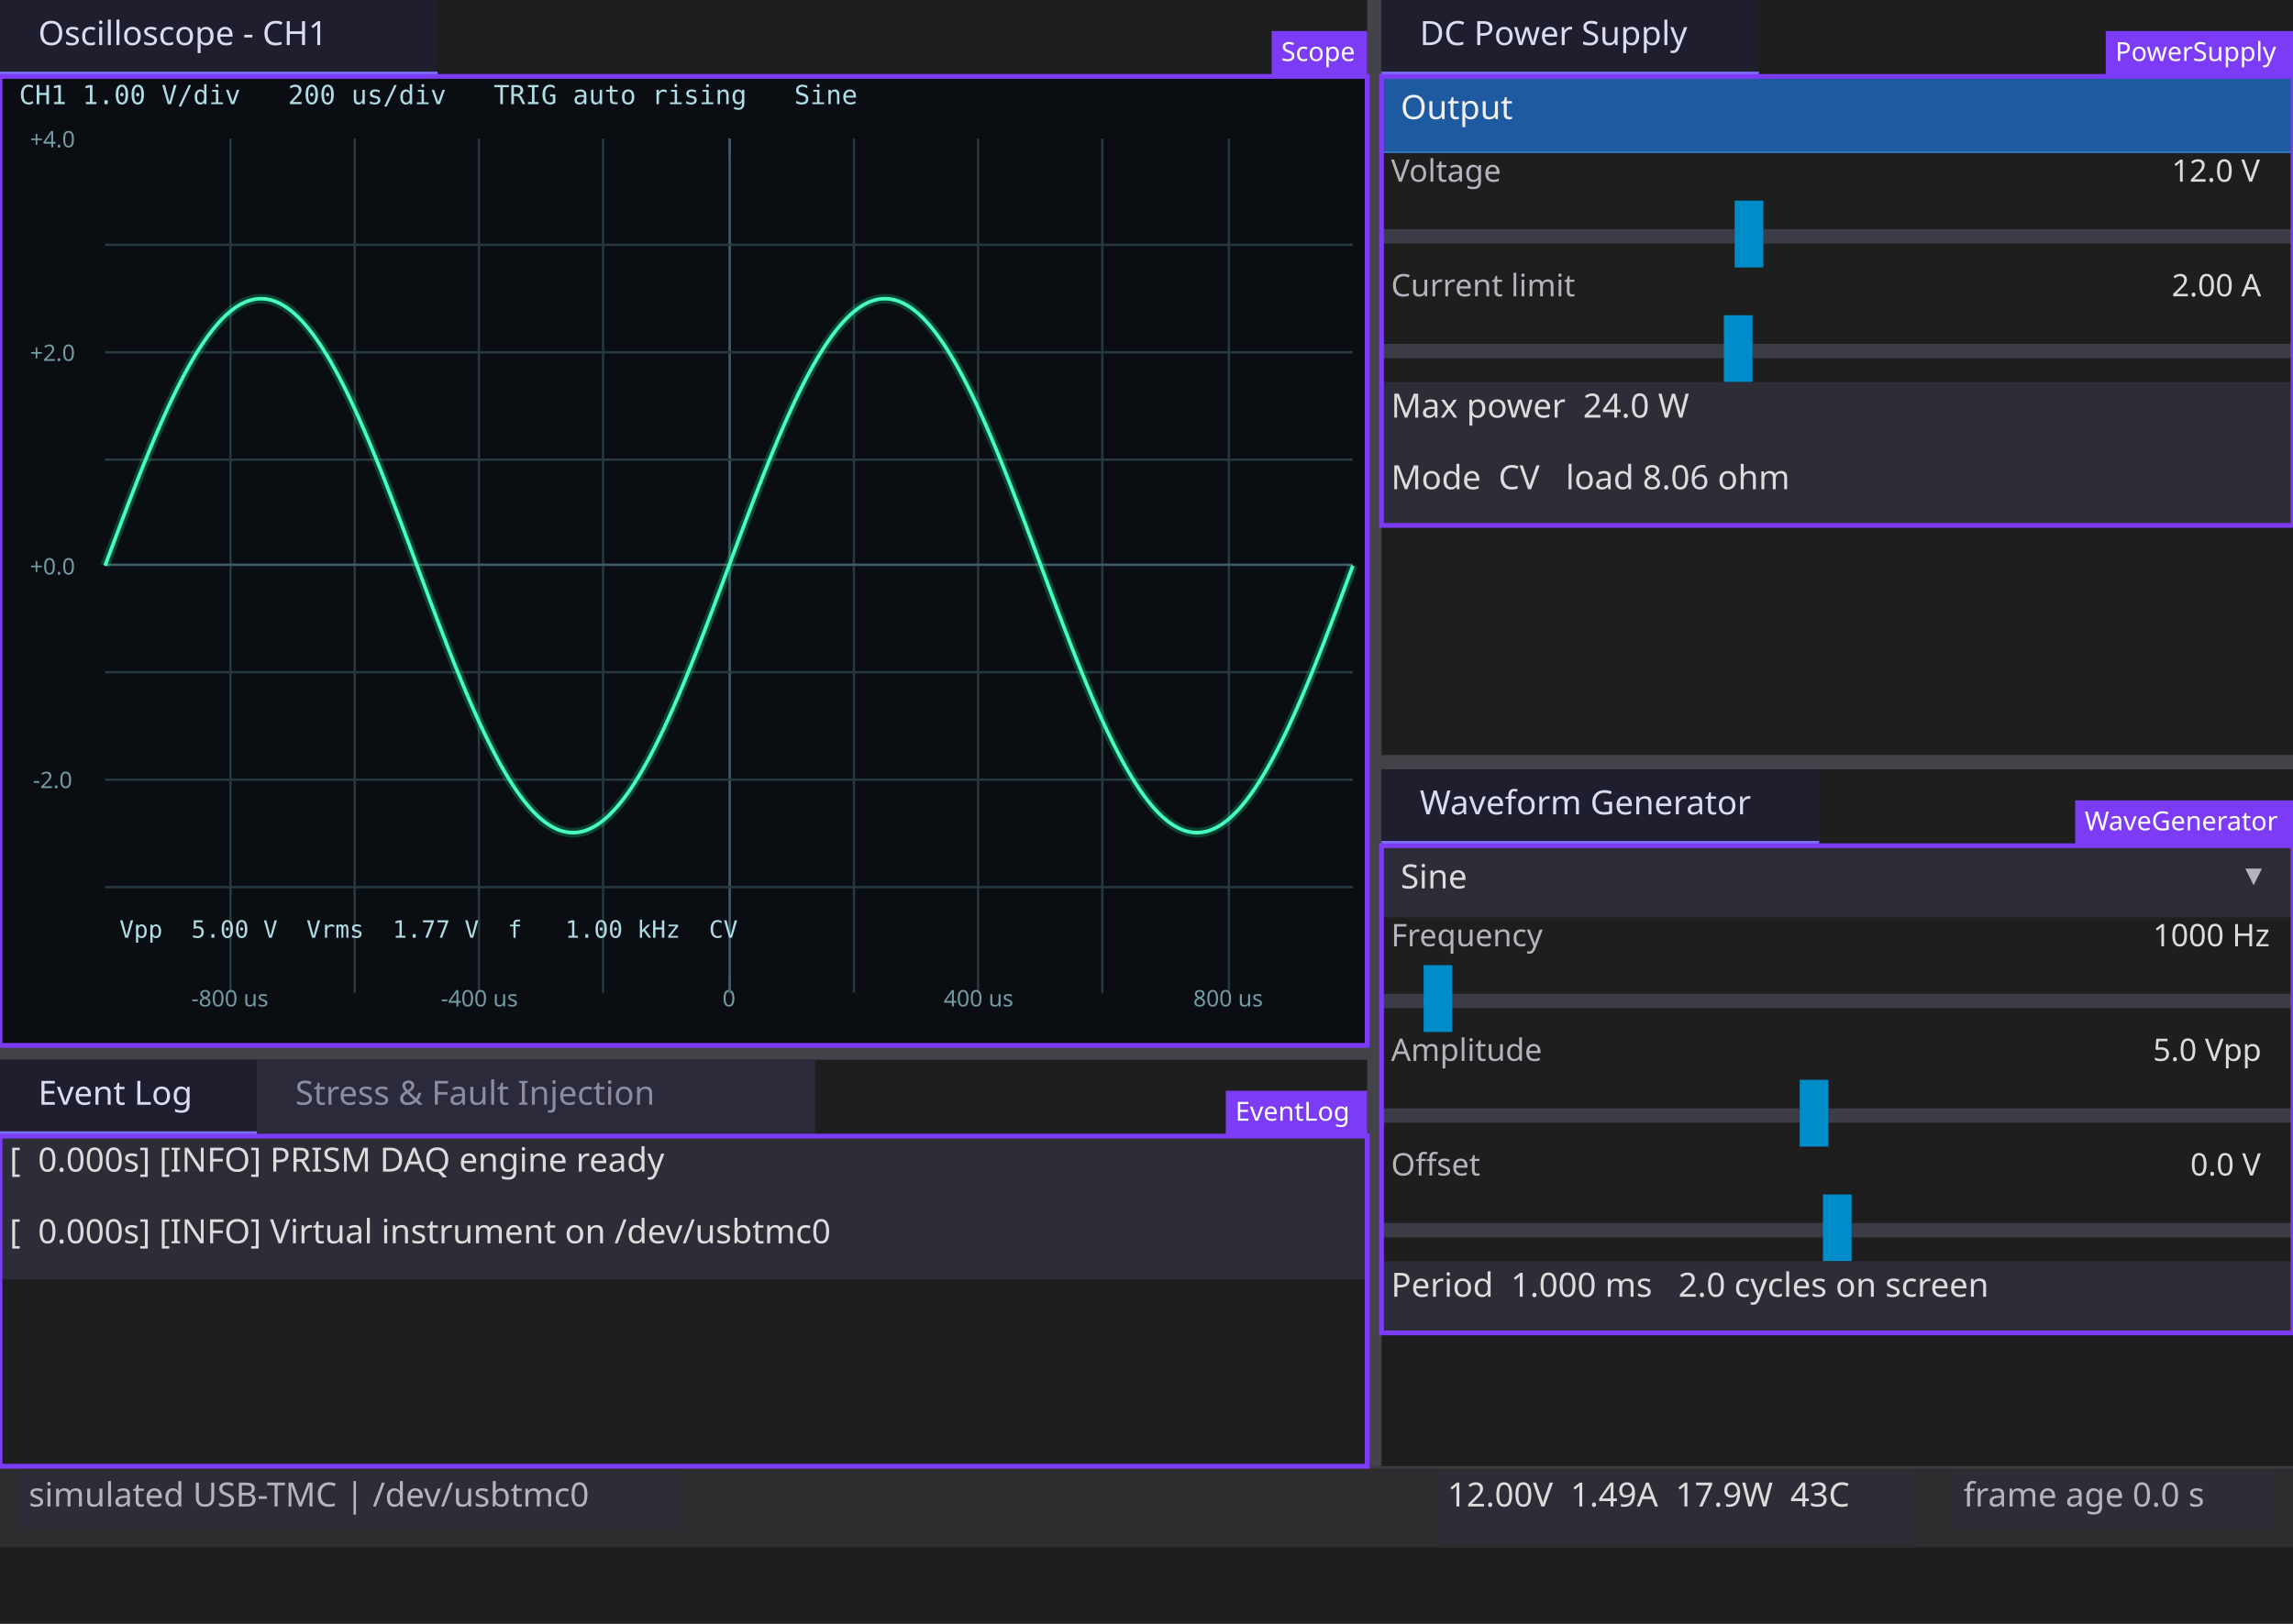
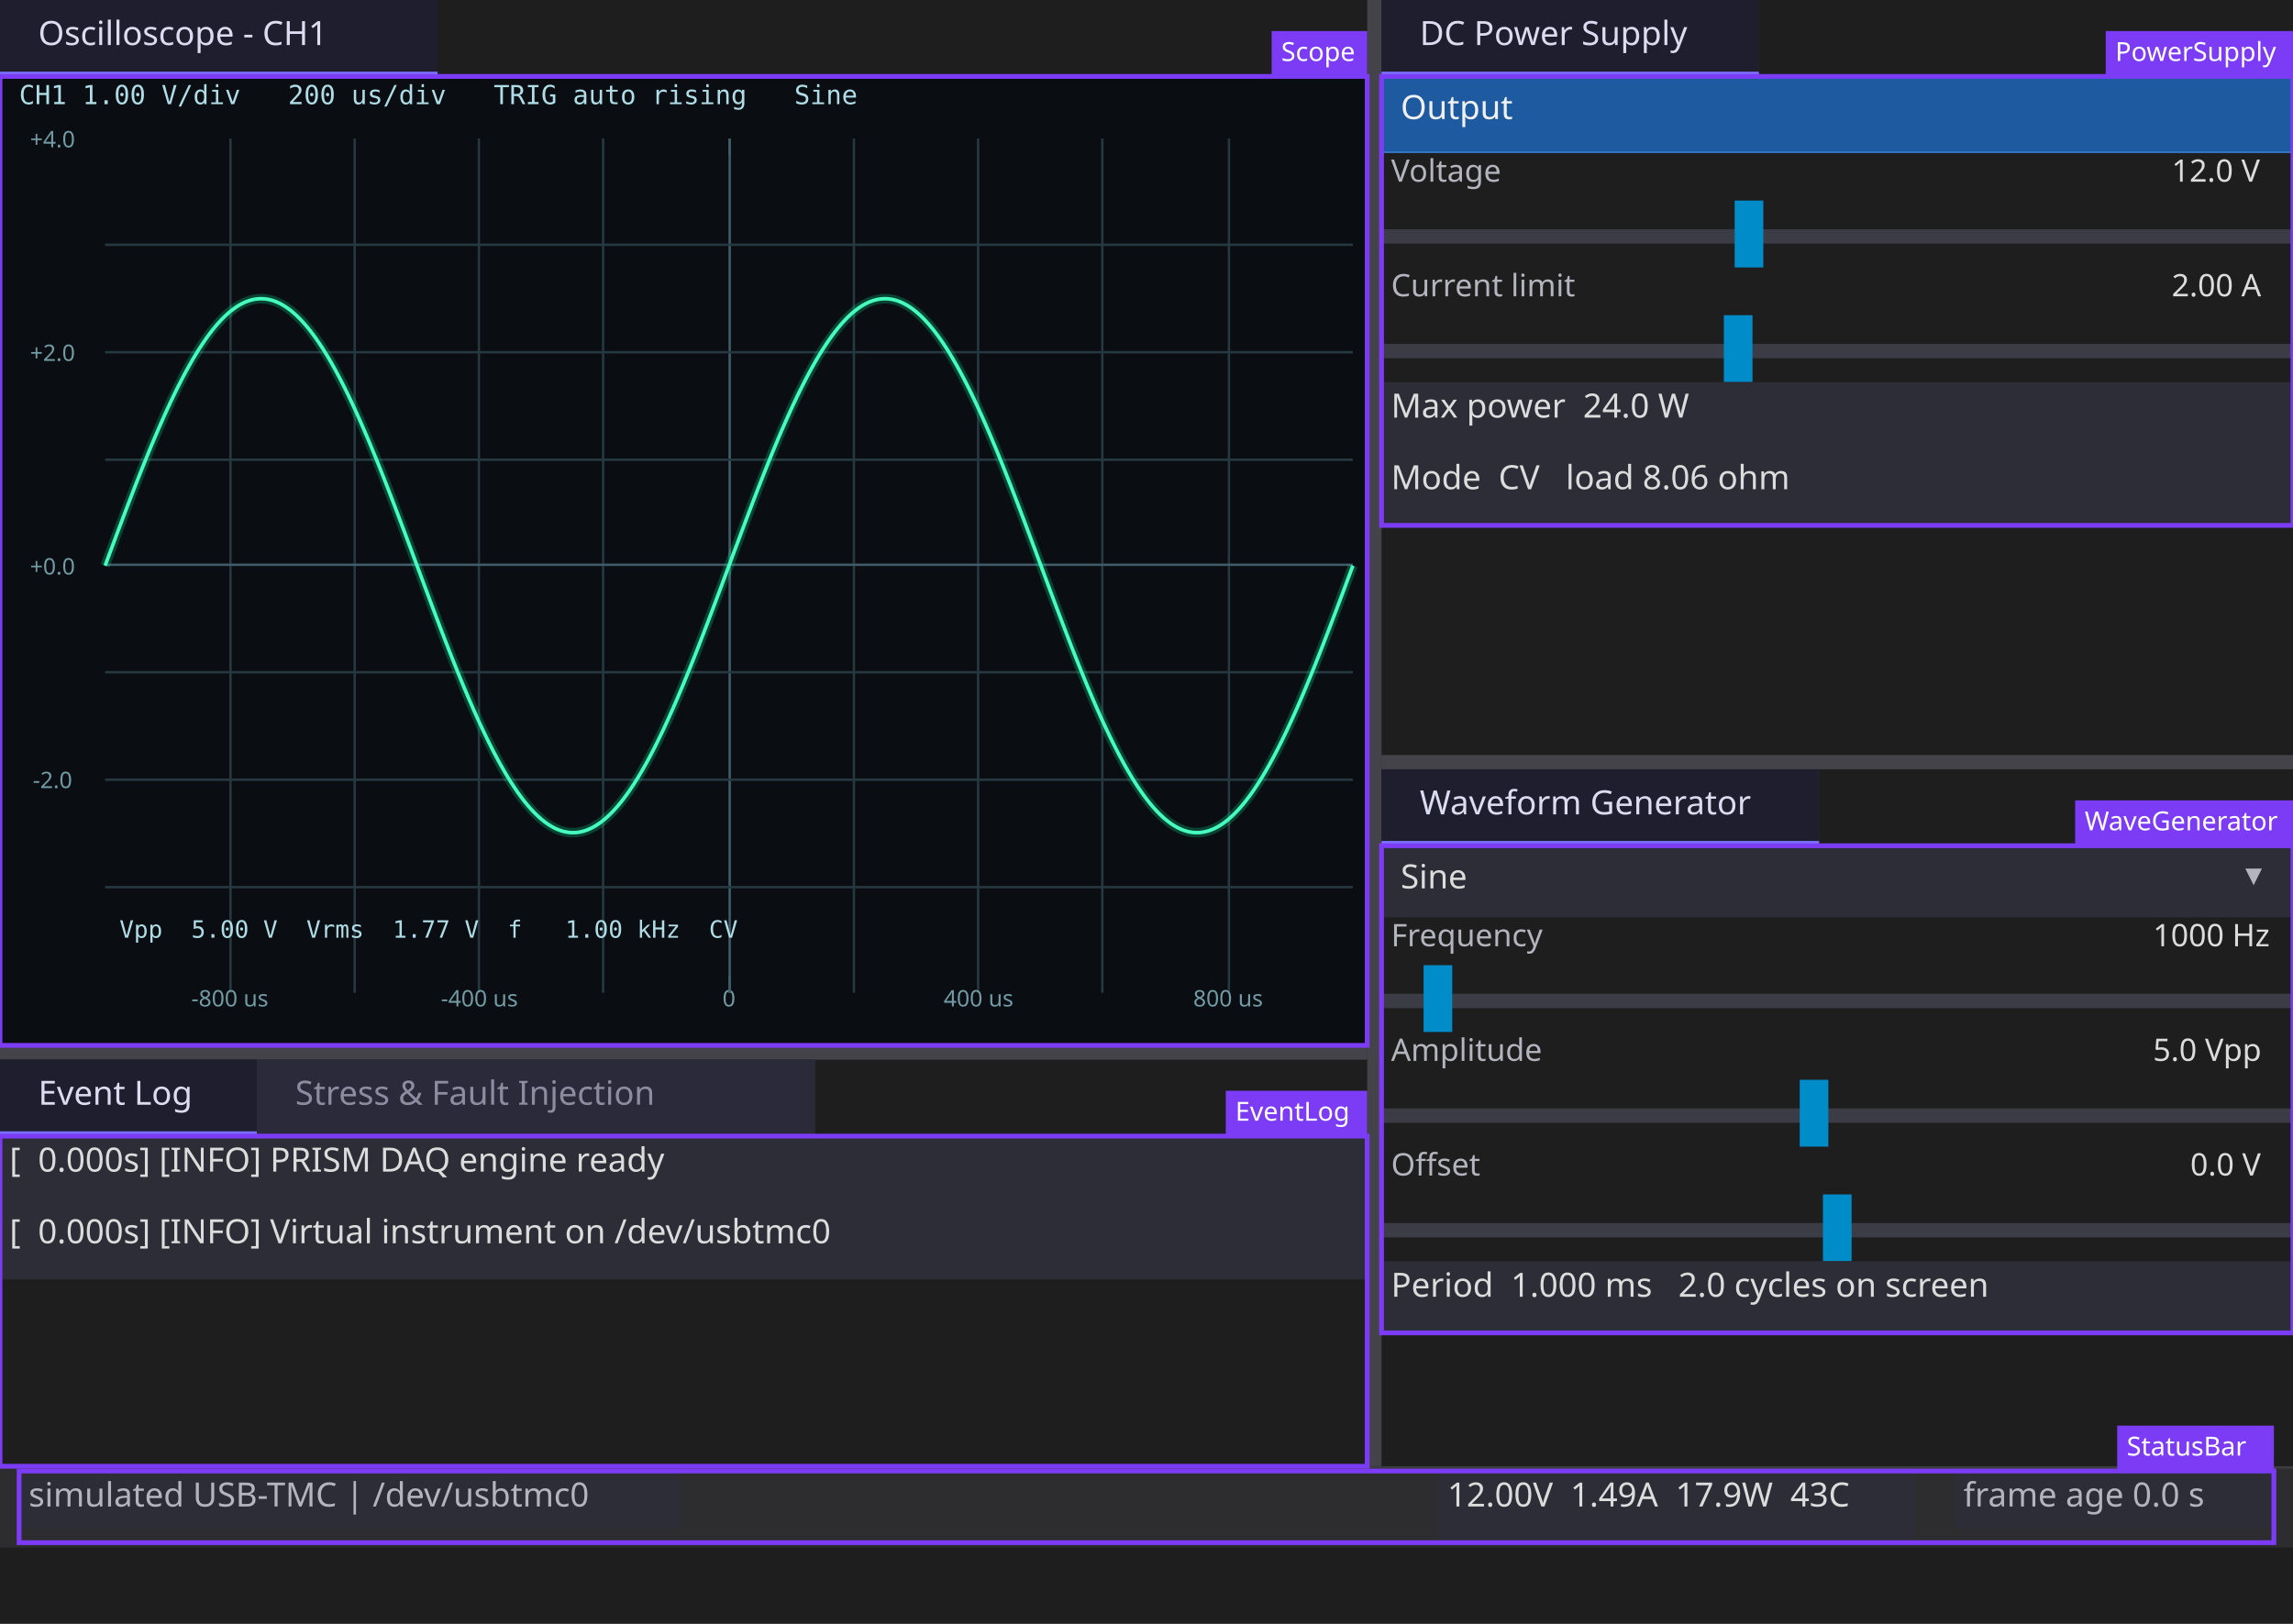
<svg xmlns="http://www.w3.org/2000/svg" viewBox="0 0 960 680">
  <rect width="960" height="680" fill="rgba(30,30,30,1)" />
  <clipPath id="clip-0">
    <rect x="0" y="0" width="572.4" height="32" />
  </clipPath>
  <g clip-path="url(#clip-0)">
    <rect x="0" y="0" width="183.2" height="32" fill="rgba(42,42,58,1)" />
    <rect x="0" y="0" width="183.2" height="32" fill="rgba(30,30,46,1)" />
    <text xml:space="preserve" x="16" y="8" font-family="Noto Sans, sans-serif" font-size="14" fill="rgba(220,220,240,1)" dominant-baseline="hanging">Oscilloscope - CH1</text>
    <rect x="0" y="30" width="183.2" height="2" fill="rgba(124,111,255,1)" />
  </g>
  <clipPath id="clip-1">
    <rect x="0" y="32" width="572.4" height="405.76" />
  </clipPath>
  <g clip-path="url(#clip-1)">
    <rect x="0" y="32" width="572.4" height="405.76" fill="rgba(10,14,18,1)" />
    <line x1="96.5" y1="58" x2="96.5" y2="415.76" stroke="rgba(38,56,64,1)" stroke-width="1" />
    <line x1="148.5" y1="58" x2="148.5" y2="415.76" stroke="rgba(38,56,64,1)" stroke-width="1" />
    <line x1="200.5" y1="58" x2="200.5" y2="415.76" stroke="rgba(38,56,64,1)" stroke-width="1" />
    <line x1="252.5" y1="58" x2="252.5" y2="415.76" stroke="rgba(38,56,64,1)" stroke-width="1" />
    <line x1="305.5" y1="58" x2="305.5" y2="415.76" stroke="rgba(64,92,104,1)" stroke-width="1" />
    <line x1="357.5" y1="58" x2="357.5" y2="415.76" stroke="rgba(38,56,64,1)" stroke-width="1" />
    <line x1="409.5" y1="58" x2="409.5" y2="415.76" stroke="rgba(38,56,64,1)" stroke-width="1" />
    <line x1="461.5" y1="58" x2="461.5" y2="415.76" stroke="rgba(38,56,64,1)" stroke-width="1" />
    <line x1="514.5" y1="58" x2="514.5" y2="415.76" stroke="rgba(38,56,64,1)" stroke-width="1" />
    <line x1="44" y1="102.5" x2="566.4" y2="102.5" stroke="rgba(38,56,64,1)" stroke-width="1" />
    <line x1="44" y1="147.5" x2="566.4" y2="147.5" stroke="rgba(38,56,64,1)" stroke-width="1" />
    <line x1="44" y1="192.5" x2="566.4" y2="192.5" stroke="rgba(38,56,64,1)" stroke-width="1" />
    <line x1="44" y1="236.5" x2="566.4" y2="236.5" stroke="rgba(64,92,104,1)" stroke-width="1" />
    <line x1="44" y1="281.5" x2="566.4" y2="281.5" stroke="rgba(38,56,64,1)" stroke-width="1" />
    <line x1="44" y1="326.5" x2="566.4" y2="326.5" stroke="rgba(38,56,64,1)" stroke-width="1" />
    <line x1="44" y1="371.5" x2="566.4" y2="371.5" stroke="rgba(38,56,64,1)" stroke-width="1" />
    <text xml:space="preserve" x="22" y="58" font-family="Noto Sans, sans-serif" font-size="9.5" fill="rgba(115,155,165,1)" text-anchor="middle" dominant-baseline="central">+4.0</text>
    <text xml:space="preserve" x="22" y="147.44" font-family="Noto Sans, sans-serif" font-size="9.5" fill="rgba(115,155,165,1)" text-anchor="middle" dominant-baseline="central">+2.0</text>
    <text xml:space="preserve" x="22" y="236.88" font-family="Noto Sans, sans-serif" font-size="9.5" fill="rgba(115,155,165,1)" text-anchor="middle" dominant-baseline="central">+0.0</text>
    <text xml:space="preserve" x="22" y="326.32" font-family="Noto Sans, sans-serif" font-size="9.5" fill="rgba(115,155,165,1)" text-anchor="middle" dominant-baseline="central">-2.0</text>
    <text xml:space="preserve" x="96.24" y="417.76" font-family="Noto Sans, sans-serif" font-size="9.5" fill="rgba(115,155,165,1)" text-anchor="middle" dominant-baseline="central">-800 us</text>
    <text xml:space="preserve" x="200.72" y="417.76" font-family="Noto Sans, sans-serif" font-size="9.5" fill="rgba(115,155,165,1)" text-anchor="middle" dominant-baseline="central">-400 us</text>
    <text xml:space="preserve" x="305.2" y="417.76" font-family="Noto Sans, sans-serif" font-size="9.5" fill="rgba(115,155,165,1)" text-anchor="middle" dominant-baseline="central">0</text>
    <text xml:space="preserve" x="409.68" y="417.76" font-family="Noto Sans, sans-serif" font-size="9.5" fill="rgba(115,155,165,1)" text-anchor="middle" dominant-baseline="central">400 us</text>
    <text xml:space="preserve" x="514.16" y="417.76" font-family="Noto Sans, sans-serif" font-size="9.5" fill="rgba(115,155,165,1)" text-anchor="middle" dominant-baseline="central">800 us</text>
    <line x1="305.5" y1="58" x2="305.5" y2="65" stroke="rgba(64,92,104,1)" stroke-width="1" />
    <line x1="305.5" y1="408.76" x2="305.5" y2="415.76" stroke="rgba(64,92,104,1)" stroke-width="1" />
    <polyline points="44,236.88 45.306,233.368 46.612,229.86 47.918,226.359 49.224,222.868 50.53,219.391 51.836,215.931 53.142,212.492 54.448,209.076 55.754,205.689 57.06,202.332 58.366,199.009 59.672,195.724 60.978,192.479 62.284,189.278 63.59,186.124 64.896,183.02 66.202,179.969 67.508,176.975 68.814,174.039 70.12,171.166 71.426,168.357 72.732,165.616 74.038,162.945 75.344,160.348 76.65,157.825 77.956,155.381 79.262,153.018 80.568,150.737 81.874,148.541 83.18,146.432 84.486,144.412 85.792,142.484 87.098,140.649 88.404,138.909 89.71,137.265 91.016,135.72 92.322,134.275 93.628,132.931 94.934,131.69 96.24,130.552 97.546,129.519 98.852,128.592 100.158,127.773 101.464,127.06 102.77,126.456 104.076,125.962 105.382,125.576 106.688,125.301 107.994,125.135 109.3,125.08 110.606,125.135 111.912,125.301 113.218,125.576 114.524,125.962 115.83,126.456 117.136,127.06 118.442,127.773 119.748,128.592 121.054,129.519 122.36,130.552 123.666,131.69 124.972,132.931 126.278,134.275 127.584,135.72 128.89,137.265 130.196,138.909 131.502,140.649 132.808,142.484 134.114,144.412 135.42,146.432 136.726,148.541 138.032,150.737 139.338,153.018 140.644,155.381 141.95,157.825 143.256,160.348 144.562,162.945 145.868,165.616 147.174,168.357 148.48,171.166 149.786,174.039 151.092,176.975 152.398,179.969 153.704,183.02 155.01,186.124 156.316,189.278 157.622,192.479 158.928,195.724 160.234,199.009 161.54,202.332 162.846,205.689 164.152,209.076 165.458,212.492 166.764,215.931 168.07,219.391 169.376,222.868 170.682,226.359 171.988,229.86 173.294,233.368 174.6,236.88 175.906,240.392 177.212,243.9 178.518,247.401 179.824,250.892 181.13,254.369 182.436,257.829 183.742,261.268 185.048,264.684 186.354,268.071 187.66,271.428 188.966,274.751 190.272,278.036 191.578,281.281 192.884,284.482 194.19,287.636 195.496,290.74 196.802,293.791 198.108,296.785 199.414,299.721 200.72,302.594 202.026,305.403 203.332,308.144 204.638,310.815 205.944,313.412 207.25,315.935 208.556,318.379 209.862,320.742 211.168,323.023 212.474,325.219 213.78,327.328 215.086,329.348 216.392,331.276 217.698,333.111 219.004,334.851 220.31,336.495 221.616,338.04 222.922,339.485 224.228,340.829 225.534,342.07 226.84,343.208 228.146,344.241 229.452,345.168 230.758,345.987 232.064,346.7 233.37,347.304 234.676,347.798 235.982,348.184 237.288,348.459 238.594,348.625 239.9,348.68 241.206,348.625 242.512,348.459 243.818,348.184 245.124,347.798 246.43,347.304 247.736,346.7 249.042,345.987 250.348,345.168 251.654,344.241 252.96,343.208 254.266,342.07 255.572,340.829 256.878,339.485 258.184,338.04 259.49,336.495 260.796,334.851 262.102,333.111 263.408,331.276 264.714,329.348 266.02,327.328 267.326,325.219 268.632,323.023 269.938,320.742 271.244,318.379 272.55,315.935 273.856,313.412 275.162,310.815 276.468,308.144 277.774,305.403 279.08,302.594 280.386,299.721 281.692,296.785 282.998,293.791 284.304,290.74 285.61,287.636 286.916,284.482 288.222,281.281 289.528,278.036 290.834,274.751 292.14,271.428 293.446,268.071 294.752,264.684 296.058,261.268 297.364,257.829 298.67,254.369 299.976,250.892 301.282,247.401 302.588,243.9 303.894,240.392 305.2,236.88 306.506,233.368 307.812,229.86 309.118,226.359 310.424,222.868 311.73,219.391 313.036,215.931 314.342,212.492 315.648,209.076 316.954,205.689 318.26,202.332 319.566,199.009 320.872,195.724 322.178,192.479 323.484,189.278 324.79,186.124 326.096,183.02 327.402,179.969 328.708,176.975 330.014,174.039 331.32,171.166 332.626,168.357 333.932,165.616 335.238,162.945 336.544,160.348 337.85,157.825 339.156,155.381 340.462,153.018 341.768,150.737 343.074,148.541 344.38,146.432 345.686,144.412 346.992,142.484 348.298,140.649 349.604,138.909 350.91,137.265 352.216,135.72 353.522,134.275 354.828,132.931 356.134,131.69 357.44,130.552 358.746,129.519 360.052,128.592 361.358,127.773 362.664,127.06 363.97,126.456 365.276,125.962 366.582,125.576 367.888,125.301 369.194,125.135 370.5,125.08 371.806,125.135 373.112,125.301 374.418,125.576 375.724,125.962 377.03,126.456 378.336,127.06 379.642,127.773 380.948,128.592 382.254,129.519 383.56,130.552 384.866,131.69 386.172,132.931 387.478,134.275 388.784,135.72 390.09,137.265 391.396,138.909 392.702,140.649 394.008,142.484 395.314,144.412 396.62,146.432 397.926,148.541 399.232,150.737 400.538,153.018 401.844,155.381 403.15,157.825 404.456,160.348 405.762,162.945 407.068,165.616 408.374,168.357 409.68,171.166 410.986,174.039 412.292,176.975 413.598,179.969 414.904,183.02 416.21,186.124 417.516,189.278 418.822,192.479 420.128,195.724 421.434,199.009 422.74,202.332 424.046,205.689 425.352,209.076 426.658,212.492 427.964,215.931 429.27,219.391 430.576,222.868 431.882,226.359 433.188,229.86 434.494,233.368 435.8,236.88 437.106,240.392 438.412,243.9 439.718,247.401 441.024,250.892 442.33,254.369 443.636,257.829 444.942,261.268 446.248,264.684 447.554,268.071 448.86,271.428 450.166,274.751 451.472,278.036 452.778,281.281 454.084,284.482 455.39,287.636 456.696,290.74 458.002,293.791 459.308,296.785 460.614,299.721 461.92,302.594 463.226,305.403 464.532,308.144 465.838,310.815 467.144,313.412 468.45,315.935 469.756,318.379 471.062,320.742 472.368,323.023 473.674,325.219 474.98,327.328 476.286,329.348 477.592,331.276 478.898,333.111 480.204,334.851 481.51,336.495 482.816,338.04 484.122,339.485 485.428,340.829 486.734,342.07 488.04,343.208 489.346,344.241 490.652,345.168 491.958,345.987 493.264,346.7 494.57,347.304 495.876,347.798 497.182,348.184 498.488,348.459 499.794,348.625 501.1,348.68 502.406,348.625 503.712,348.459 505.018,348.184 506.324,347.798 507.63,347.304 508.936,346.7 510.242,345.987 511.548,345.168 512.854,344.241 514.16,343.208 515.466,342.07 516.772,340.829 518.078,339.485 519.384,338.04 520.69,336.495 521.996,334.851 523.302,333.111 524.608,331.276 525.914,329.348 527.22,327.328 528.526,325.219 529.832,323.023 531.138,320.742 532.444,318.379 533.75,315.935 535.056,313.412 536.362,310.815 537.668,308.144 538.974,305.403 540.28,302.594 541.586,299.721 542.892,296.785 544.198,293.791 545.504,290.74 546.81,287.636 548.116,284.482 549.422,281.281 550.728,278.036 552.034,274.751 553.34,271.428 554.646,268.071 555.952,264.684 557.258,261.268 558.564,257.829 559.87,254.369 561.176,250.892 562.482,247.401 563.788,243.9 565.094,240.392 566.4,236.88" stroke="rgba(0,255,170,0.216)" fill="none" stroke-width="4" />
    <polyline points="44,236.88 45.306,233.368 46.612,229.86 47.918,226.359 49.224,222.868 50.53,219.391 51.836,215.931 53.142,212.492 54.448,209.076 55.754,205.689 57.06,202.332 58.366,199.009 59.672,195.724 60.978,192.479 62.284,189.278 63.59,186.124 64.896,183.02 66.202,179.969 67.508,176.975 68.814,174.039 70.12,171.166 71.426,168.357 72.732,165.616 74.038,162.945 75.344,160.348 76.65,157.825 77.956,155.381 79.262,153.018 80.568,150.737 81.874,148.541 83.18,146.432 84.486,144.412 85.792,142.484 87.098,140.649 88.404,138.909 89.71,137.265 91.016,135.72 92.322,134.275 93.628,132.931 94.934,131.69 96.24,130.552 97.546,129.519 98.852,128.592 100.158,127.773 101.464,127.06 102.77,126.456 104.076,125.962 105.382,125.576 106.688,125.301 107.994,125.135 109.3,125.08 110.606,125.135 111.912,125.301 113.218,125.576 114.524,125.962 115.83,126.456 117.136,127.06 118.442,127.773 119.748,128.592 121.054,129.519 122.36,130.552 123.666,131.69 124.972,132.931 126.278,134.275 127.584,135.72 128.89,137.265 130.196,138.909 131.502,140.649 132.808,142.484 134.114,144.412 135.42,146.432 136.726,148.541 138.032,150.737 139.338,153.018 140.644,155.381 141.95,157.825 143.256,160.348 144.562,162.945 145.868,165.616 147.174,168.357 148.48,171.166 149.786,174.039 151.092,176.975 152.398,179.969 153.704,183.02 155.01,186.124 156.316,189.278 157.622,192.479 158.928,195.724 160.234,199.009 161.54,202.332 162.846,205.689 164.152,209.076 165.458,212.492 166.764,215.931 168.07,219.391 169.376,222.868 170.682,226.359 171.988,229.86 173.294,233.368 174.6,236.88 175.906,240.392 177.212,243.9 178.518,247.401 179.824,250.892 181.13,254.369 182.436,257.829 183.742,261.268 185.048,264.684 186.354,268.071 187.66,271.428 188.966,274.751 190.272,278.036 191.578,281.281 192.884,284.482 194.19,287.636 195.496,290.74 196.802,293.791 198.108,296.785 199.414,299.721 200.72,302.594 202.026,305.403 203.332,308.144 204.638,310.815 205.944,313.412 207.25,315.935 208.556,318.379 209.862,320.742 211.168,323.023 212.474,325.219 213.78,327.328 215.086,329.348 216.392,331.276 217.698,333.111 219.004,334.851 220.31,336.495 221.616,338.04 222.922,339.485 224.228,340.829 225.534,342.07 226.84,343.208 228.146,344.241 229.452,345.168 230.758,345.987 232.064,346.7 233.37,347.304 234.676,347.798 235.982,348.184 237.288,348.459 238.594,348.625 239.9,348.68 241.206,348.625 242.512,348.459 243.818,348.184 245.124,347.798 246.43,347.304 247.736,346.7 249.042,345.987 250.348,345.168 251.654,344.241 252.96,343.208 254.266,342.07 255.572,340.829 256.878,339.485 258.184,338.04 259.49,336.495 260.796,334.851 262.102,333.111 263.408,331.276 264.714,329.348 266.02,327.328 267.326,325.219 268.632,323.023 269.938,320.742 271.244,318.379 272.55,315.935 273.856,313.412 275.162,310.815 276.468,308.144 277.774,305.403 279.08,302.594 280.386,299.721 281.692,296.785 282.998,293.791 284.304,290.74 285.61,287.636 286.916,284.482 288.222,281.281 289.528,278.036 290.834,274.751 292.14,271.428 293.446,268.071 294.752,264.684 296.058,261.268 297.364,257.829 298.67,254.369 299.976,250.892 301.282,247.401 302.588,243.9 303.894,240.392 305.2,236.88 306.506,233.368 307.812,229.86 309.118,226.359 310.424,222.868 311.73,219.391 313.036,215.931 314.342,212.492 315.648,209.076 316.954,205.689 318.26,202.332 319.566,199.009 320.872,195.724 322.178,192.479 323.484,189.278 324.79,186.124 326.096,183.02 327.402,179.969 328.708,176.975 330.014,174.039 331.32,171.166 332.626,168.357 333.932,165.616 335.238,162.945 336.544,160.348 337.85,157.825 339.156,155.381 340.462,153.018 341.768,150.737 343.074,148.541 344.38,146.432 345.686,144.412 346.992,142.484 348.298,140.649 349.604,138.909 350.91,137.265 352.216,135.72 353.522,134.275 354.828,132.931 356.134,131.69 357.44,130.552 358.746,129.519 360.052,128.592 361.358,127.773 362.664,127.06 363.97,126.456 365.276,125.962 366.582,125.576 367.888,125.301 369.194,125.135 370.5,125.08 371.806,125.135 373.112,125.301 374.418,125.576 375.724,125.962 377.03,126.456 378.336,127.06 379.642,127.773 380.948,128.592 382.254,129.519 383.56,130.552 384.866,131.69 386.172,132.931 387.478,134.275 388.784,135.72 390.09,137.265 391.396,138.909 392.702,140.649 394.008,142.484 395.314,144.412 396.62,146.432 397.926,148.541 399.232,150.737 400.538,153.018 401.844,155.381 403.15,157.825 404.456,160.348 405.762,162.945 407.068,165.616 408.374,168.357 409.68,171.166 410.986,174.039 412.292,176.975 413.598,179.969 414.904,183.02 416.21,186.124 417.516,189.278 418.822,192.479 420.128,195.724 421.434,199.009 422.74,202.332 424.046,205.689 425.352,209.076 426.658,212.492 427.964,215.931 429.27,219.391 430.576,222.868 431.882,226.359 433.188,229.86 434.494,233.368 435.8,236.88 437.106,240.392 438.412,243.9 439.718,247.401 441.024,250.892 442.33,254.369 443.636,257.829 444.942,261.268 446.248,264.684 447.554,268.071 448.86,271.428 450.166,274.751 451.472,278.036 452.778,281.281 454.084,284.482 455.39,287.636 456.696,290.74 458.002,293.791 459.308,296.785 460.614,299.721 461.92,302.594 463.226,305.403 464.532,308.144 465.838,310.815 467.144,313.412 468.45,315.935 469.756,318.379 471.062,320.742 472.368,323.023 473.674,325.219 474.98,327.328 476.286,329.348 477.592,331.276 478.898,333.111 480.204,334.851 481.51,336.495 482.816,338.04 484.122,339.485 485.428,340.829 486.734,342.07 488.04,343.208 489.346,344.241 490.652,345.168 491.958,345.987 493.264,346.7 494.57,347.304 495.876,347.798 497.182,348.184 498.488,348.459 499.794,348.625 501.1,348.68 502.406,348.625 503.712,348.459 505.018,348.184 506.324,347.798 507.63,347.304 508.936,346.7 510.242,345.987 511.548,345.168 512.854,344.241 514.16,343.208 515.466,342.07 516.772,340.829 518.078,339.485 519.384,338.04 520.69,336.495 521.996,334.851 523.302,333.111 524.608,331.276 525.914,329.348 527.22,327.328 528.526,325.219 529.832,323.023 531.138,320.742 532.444,318.379 533.75,315.935 535.056,313.412 536.362,310.815 537.668,308.144 538.974,305.403 540.28,302.594 541.586,299.721 542.892,296.785 544.198,293.791 545.504,290.74 546.81,287.636 548.116,284.482 549.422,281.281 550.728,278.036 552.034,274.751 553.34,271.428 554.646,268.071 555.952,264.684 557.258,261.268 558.564,257.829 559.87,254.369 561.176,250.892 562.482,247.401 563.788,243.9 565.094,240.392 566.4,236.88" stroke="rgba(70,255,190,1)" fill="none" stroke-width="1.5" />
    <text xml:space="preserve" x="8" y="36" font-family="monospace" font-size="11" fill="rgba(175,220,230,1)" dominant-baseline="hanging">CH1 1.00 V/div   200 us/div   TRIG auto rising   Sine</text>
    <text xml:space="preserve" x="50" y="385.76" font-family="monospace" font-size="10" fill="rgba(175,220,230,1)" dominant-baseline="hanging">Vpp  5.00 V  Vrms  1.77 V  f   1.00 kHz  CV</text>
    <rect x="0" y="32" width="572.4" height="405.76" rx="0" stroke="rgba(90,90,105,1)" fill="none" stroke-width="1" />
  </g>
  <clipPath id="clip-2">
    <rect x="0" y="437.76" width="572.4" height="6" />
  </clipPath>
  <g clip-path="url(#clip-2)">
    <rect x="0" y="437.76" width="572.4" height="6" fill="rgba(90,90,100,0.627)" />
  </g>
  <clipPath id="clip-3">
    <rect x="0" y="443.76" width="572.4" height="32" />
  </clipPath>
  <g clip-path="url(#clip-3)">
    <rect x="0" y="443.76" width="341.2" height="32" fill="rgba(42,42,58,1)" />
    <rect x="0" y="443.76" width="107.6" height="32" fill="rgba(30,30,46,1)" />
    <text xml:space="preserve" x="16" y="451.76" font-family="Noto Sans, sans-serif" font-size="14" fill="rgba(220,220,240,1)" dominant-baseline="hanging">Event Log</text>
    <rect x="0" y="473.76" width="107.6" height="2" fill="rgba(124,111,255,1)" />
    <rect x="107.6" y="443.76" width="233.6" height="32" fill="rgba(42,42,58,1)" />
    <text xml:space="preserve" x="123.6" y="451.76" font-family="Noto Sans, sans-serif" font-size="14" fill="rgba(140,140,160,1)" dominant-baseline="hanging">Stress &amp; Fault Injection</text>
  </g>
  <clipPath id="clip-4">
    <rect x="0" y="475.76" width="572.4" height="138.24" />
  </clipPath>
  <g clip-path="url(#clip-4)">
    <clipPath id="clip-5">
      <rect x="0" y="475.76" width="572.4" height="30" />
    </clipPath>
    <g clip-path="url(#clip-5)">
      <rect x="0" y="475.76" width="572.4" height="30" fill="rgba(45,45,55,1)" />
      <text xml:space="preserve" x="4" y="479.76" font-family="Noto Sans, sans-serif" font-size="14" fill="rgba(220,220,220,1)" dominant-baseline="hanging">[  0.000s] [INFO] PRISM DAQ engine ready</text>
    </g>
    <clipPath id="clip-6">
      <rect x="0" y="505.76" width="572.4" height="30" />
    </clipPath>
    <g clip-path="url(#clip-6)">
      <rect x="0" y="505.76" width="572.4" height="30" fill="rgba(45,45,55,1)" />
      <text xml:space="preserve" x="4" y="509.76" font-family="Noto Sans, sans-serif" font-size="14" fill="rgba(220,220,220,1)" dominant-baseline="hanging">[  0.000s] [INFO] Virtual instrument on /dev/usbtmc0</text>
    </g>
  </g>
  <clipPath id="clip-7">
    <rect x="572.4" y="0" width="6" height="614" />
  </clipPath>
  <g clip-path="url(#clip-7)">
    <rect x="572.4" y="0" width="6" height="614" fill="rgba(90,90,100,0.627)" />
  </g>
  <clipPath id="clip-8">
    <rect x="578.4" y="0" width="381.6" height="32" />
  </clipPath>
  <g clip-path="url(#clip-8)">
    <rect x="578.4" y="0" width="158" height="32" fill="rgba(42,42,58,1)" />
    <rect x="578.4" y="0" width="158" height="32" fill="rgba(30,30,46,1)" />
    <text xml:space="preserve" x="594.4" y="8" font-family="Noto Sans, sans-serif" font-size="14" fill="rgba(220,220,240,1)" dominant-baseline="hanging">DC Power Supply</text>
    <rect x="578.4" y="30" width="158" height="2" fill="rgba(124,111,255,1)" />
  </g>
  <clipPath id="clip-9">
    <rect x="578.4" y="32" width="381.6" height="32" />
  </clipPath>
  <g clip-path="url(#clip-9)">
    <rect x="578.4" y="32" width="381.6" height="32" fill="rgba(30,90,160,1)" />
    <rect x="578.4" y="32" width="381.6" height="32" stroke="rgba(60,140,220,1)" fill="none" stroke-width="1" />
    <text xml:space="preserve" x="586.4" y="39" font-family="Noto Sans, sans-serif" font-size="14" fill="rgba(240,240,240,1)" dominant-baseline="hanging">Output</text>
  </g>
  <clipPath id="clip-10">
    <rect x="578.4" y="64" width="381.6" height="48" />
  </clipPath>
  <g clip-path="url(#clip-10)">
    <text xml:space="preserve" x="582.4" y="66" font-family="Noto Sans, sans-serif" font-size="13" fill="rgba(180,180,190,1)" dominant-baseline="hanging">Voltage</text>
    <text xml:space="preserve" x="909.2" y="66" font-family="Noto Sans, sans-serif" font-size="13" fill="rgba(220,220,220,1)" dominant-baseline="hanging">12.0 V</text>
    <rect x="578.4" y="96" width="381.6" height="6" fill="rgba(60,60,70,1)" />
    <rect x="726.24" y="84" width="12" height="30" fill="rgba(0,140,200,1)" />
  </g>
  <clipPath id="clip-11">
    <rect x="578.4" y="112" width="381.6" height="48" />
  </clipPath>
  <g clip-path="url(#clip-11)">
    <text xml:space="preserve" x="582.4" y="114" font-family="Noto Sans, sans-serif" font-size="13" fill="rgba(180,180,190,1)" dominant-baseline="hanging">Current limit</text>
    <text xml:space="preserve" x="909.2" y="114" font-family="Noto Sans, sans-serif" font-size="13" fill="rgba(220,220,220,1)" dominant-baseline="hanging">2.00 A</text>
    <rect x="578.4" y="144" width="381.6" height="6" fill="rgba(60,60,70,1)" />
    <rect x="721.714" y="132" width="12" height="30" fill="rgba(0,140,200,1)" />
  </g>
  <clipPath id="clip-12">
    <rect x="578.4" y="160" width="381.6" height="30" />
  </clipPath>
  <g clip-path="url(#clip-12)">
    <rect x="578.4" y="160" width="381.6" height="30" fill="rgba(45,45,55,1)" />
    <text xml:space="preserve" x="582.4" y="164" font-family="Noto Sans, sans-serif" font-size="14" fill="rgba(220,220,220,1)" dominant-baseline="hanging">Max power  24.0 W</text>
  </g>
  <clipPath id="clip-13">
    <rect x="578.4" y="190" width="381.6" height="30" />
  </clipPath>
  <g clip-path="url(#clip-13)">
    <rect x="578.4" y="190" width="381.6" height="30" fill="rgba(45,45,55,1)" />
    <text xml:space="preserve" x="582.4" y="194" font-family="Noto Sans, sans-serif" font-size="14" fill="rgba(220,220,220,1)" dominant-baseline="hanging">Mode  CV   load 8.06 ohm</text>
  </g>
  <clipPath id="clip-14">
    <rect x="578.4" y="316.16" width="381.6" height="6" />
  </clipPath>
  <g clip-path="url(#clip-14)">
    <rect x="578.4" y="316.16" width="381.6" height="6" fill="rgba(90,90,100,0.627)" />
  </g>
  <clipPath id="clip-15">
    <rect x="578.4" y="322.16" width="381.6" height="32" />
  </clipPath>
  <g clip-path="url(#clip-15)">
    <rect x="578.4" y="322.16" width="183.2" height="32" fill="rgba(42,42,58,1)" />
    <rect x="578.4" y="322.16" width="183.2" height="32" fill="rgba(30,30,46,1)" />
    <text xml:space="preserve" x="594.4" y="330.16" font-family="Noto Sans, sans-serif" font-size="14" fill="rgba(220,220,240,1)" dominant-baseline="hanging">Waveform Generator</text>
    <rect x="578.4" y="352.16" width="183.2" height="2" fill="rgba(124,111,255,1)" />
  </g>
  <clipPath id="clip-16">
    <rect x="578.4" y="354.16" width="381.6" height="30" />
  </clipPath>
  <g clip-path="url(#clip-16)">
    <rect x="578.4" y="354.16" width="381.6" height="30" fill="rgba(45,45,55,1)" />
    <text xml:space="preserve" x="586.4" y="361.16" font-family="Noto Sans, sans-serif" font-size="14" fill="rgba(220,220,220,1)" dominant-baseline="hanging">Sine</text>
    <text xml:space="preserve" x="940" y="361.16" font-family="Noto Sans, sans-serif" font-size="14" fill="rgba(180,180,190,1)" dominant-baseline="hanging">▾</text>
  </g>
  <clipPath id="clip-17">
    <rect x="578.4" y="384.16" width="381.6" height="48" />
  </clipPath>
  <g clip-path="url(#clip-17)">
    <text xml:space="preserve" x="582.4" y="386.16" font-family="Noto Sans, sans-serif" font-size="13" fill="rgba(180,180,190,1)" dominant-baseline="hanging">Frequency</text>
    <text xml:space="preserve" x="901.4" y="386.16" font-family="Noto Sans, sans-serif" font-size="13" fill="rgba(220,220,220,1)" dominant-baseline="hanging">1000 Hz</text>
    <rect x="578.4" y="416.16" width="381.6" height="6" fill="rgba(60,60,70,1)" />
    <rect x="596" y="404.16" width="12" height="30" fill="rgba(0,140,200,1)" />
  </g>
  <clipPath id="clip-18">
    <rect x="578.4" y="432.16" width="381.6" height="48" />
  </clipPath>
  <g clip-path="url(#clip-18)">
    <text xml:space="preserve" x="582.4" y="434.16" font-family="Noto Sans, sans-serif" font-size="13" fill="rgba(180,180,190,1)" dominant-baseline="hanging">Amplitude</text>
    <text xml:space="preserve" x="901.4" y="434.16" font-family="Noto Sans, sans-serif" font-size="13" fill="rgba(220,220,220,1)" dominant-baseline="hanging">5.0 Vpp</text>
    <rect x="578.4" y="464.16" width="381.6" height="6" fill="rgba(60,60,70,1)" />
    <rect x="753.474" y="452.16" width="12" height="30" fill="rgba(0,140,200,1)" />
  </g>
  <clipPath id="clip-19">
    <rect x="578.4" y="480.16" width="381.6" height="48" />
  </clipPath>
  <g clip-path="url(#clip-19)">
    <text xml:space="preserve" x="582.4" y="482.16" font-family="Noto Sans, sans-serif" font-size="13" fill="rgba(180,180,190,1)" dominant-baseline="hanging">Offset</text>
    <text xml:space="preserve" x="917" y="482.16" font-family="Noto Sans, sans-serif" font-size="13" fill="rgba(220,220,220,1)" dominant-baseline="hanging">0.0 V</text>
    <rect x="578.4" y="512.16" width="381.6" height="6" fill="rgba(60,60,70,1)" />
    <rect x="763.2" y="500.16" width="12" height="30" fill="rgba(0,140,200,1)" />
  </g>
  <clipPath id="clip-20">
    <rect x="578.4" y="528.16" width="381.6" height="30" />
  </clipPath>
  <g clip-path="url(#clip-20)">
    <rect x="578.4" y="528.16" width="381.6" height="30" fill="rgba(45,45,55,1)" />
    <text xml:space="preserve" x="582.4" y="532.16" font-family="Noto Sans, sans-serif" font-size="14" fill="rgba(220,220,220,1)" dominant-baseline="hanging">Period  1.000 ms   2.0 cycles on screen</text>
  </g>
  <clipPath id="clip-21">
    <rect x="0" y="614" width="960" height="34" />
  </clipPath>
  <g clip-path="url(#clip-21)">
    <rect x="0" y="614" width="960" height="34" fill="rgba(45,45,48,1)" />
    <line x1="0" y1="614.5" x2="960" y2="614.5" stroke="rgba(60,60,65,1)" stroke-width="1" />
  </g>
  <clipPath id="clip-22">
    <rect x="8" y="616" width="276.8" height="30" />
  </clipPath>
  <g clip-path="url(#clip-22)">
    <rect x="8" y="616" width="276.8" height="24" fill="rgba(45,45,55,1)" />
    <text xml:space="preserve" x="12" y="620" font-family="Noto Sans, sans-serif" font-size="14" fill="rgba(180,180,190,1)" dominant-baseline="hanging">simulated USB-TMC | /dev/usbtmc0</text>
  </g>
  <clipPath id="clip-23">
    <rect x="602" y="616" width="200" height="30" />
  </clipPath>
  <g clip-path="url(#clip-23)">
    <rect x="602" y="616" width="200" height="30" fill="rgba(45,45,55,1)" />
    <text xml:space="preserve" x="606" y="620" font-family="Noto Sans, sans-serif" font-size="14" fill="rgba(220,220,220,1)" dominant-baseline="hanging">12.00V  1.49A  17.9W  43C</text>
  </g>
  <clipPath id="clip-24">
    <rect x="818" y="616" width="134" height="30" />
  </clipPath>
  <g clip-path="url(#clip-24)">
    <rect x="818" y="616" width="134" height="24" fill="rgba(45,45,55,1)" />
    <text xml:space="preserve" x="822" y="620" font-family="Noto Sans, sans-serif" font-size="14" fill="rgba(180,180,190,1)" dominant-baseline="hanging">frame age 0.0 s</text>
  </g>
  <rect x="0" y="32" width="572.4" height="405.76" stroke="rgba(124,60,245,1)" fill="none" stroke-width="2" />
  <rect x="532.4" y="13" width="40" height="19" fill="rgba(124,60,245,1)" />
  <text xml:space="preserve" x="536.4" y="17" font-family="Noto Sans, sans-serif" font-size="11" fill="rgba(255,255,255,1)" dominant-baseline="hanging">Scope</text>
  <rect x="0" y="475.76" width="572.4" height="138.24" stroke="rgba(124,60,245,1)" fill="none" stroke-width="2" />
  <rect x="513.2" y="456.76" width="59.2" height="19" fill="rgba(124,60,245,1)" />
  <text xml:space="preserve" x="517.2" y="460.76" font-family="Noto Sans, sans-serif" font-size="11" fill="rgba(255,255,255,1)" dominant-baseline="hanging">EventLog</text>
  <rect x="578.4" y="32" width="381.6" height="188" stroke="rgba(124,60,245,1)" fill="none" stroke-width="2" />
  <rect x="881.6" y="13" width="78.4" height="19" fill="rgba(124,60,245,1)" />
  <text xml:space="preserve" x="885.6" y="17" font-family="Noto Sans, sans-serif" font-size="11" fill="rgba(255,255,255,1)" dominant-baseline="hanging">PowerSupply</text>
  <rect x="578.4" y="354.16" width="381.6" height="204" stroke="rgba(124,60,245,1)" fill="none" stroke-width="2" />
  <rect x="868.8" y="335.16" width="91.2" height="19" fill="rgba(124,60,245,1)" />
  <text xml:space="preserve" x="872.8" y="339.16" font-family="Noto Sans, sans-serif" font-size="11" fill="rgba(255,255,255,1)" dominant-baseline="hanging">WaveGenerator</text>
+   <rect x="8" y="616" width="944" height="30" stroke="rgba(124,60,245,1)" fill="none" stroke-width="2" />
+   <rect x="886.4" y="597" width="65.6" height="19" fill="rgba(124,60,245,1)" />
+   <text xml:space="preserve" x="890.4" y="601" font-family="Noto Sans, sans-serif" font-size="11" fill="rgba(255,255,255,1)" dominant-baseline="hanging">StatusBar</text>
</svg>
